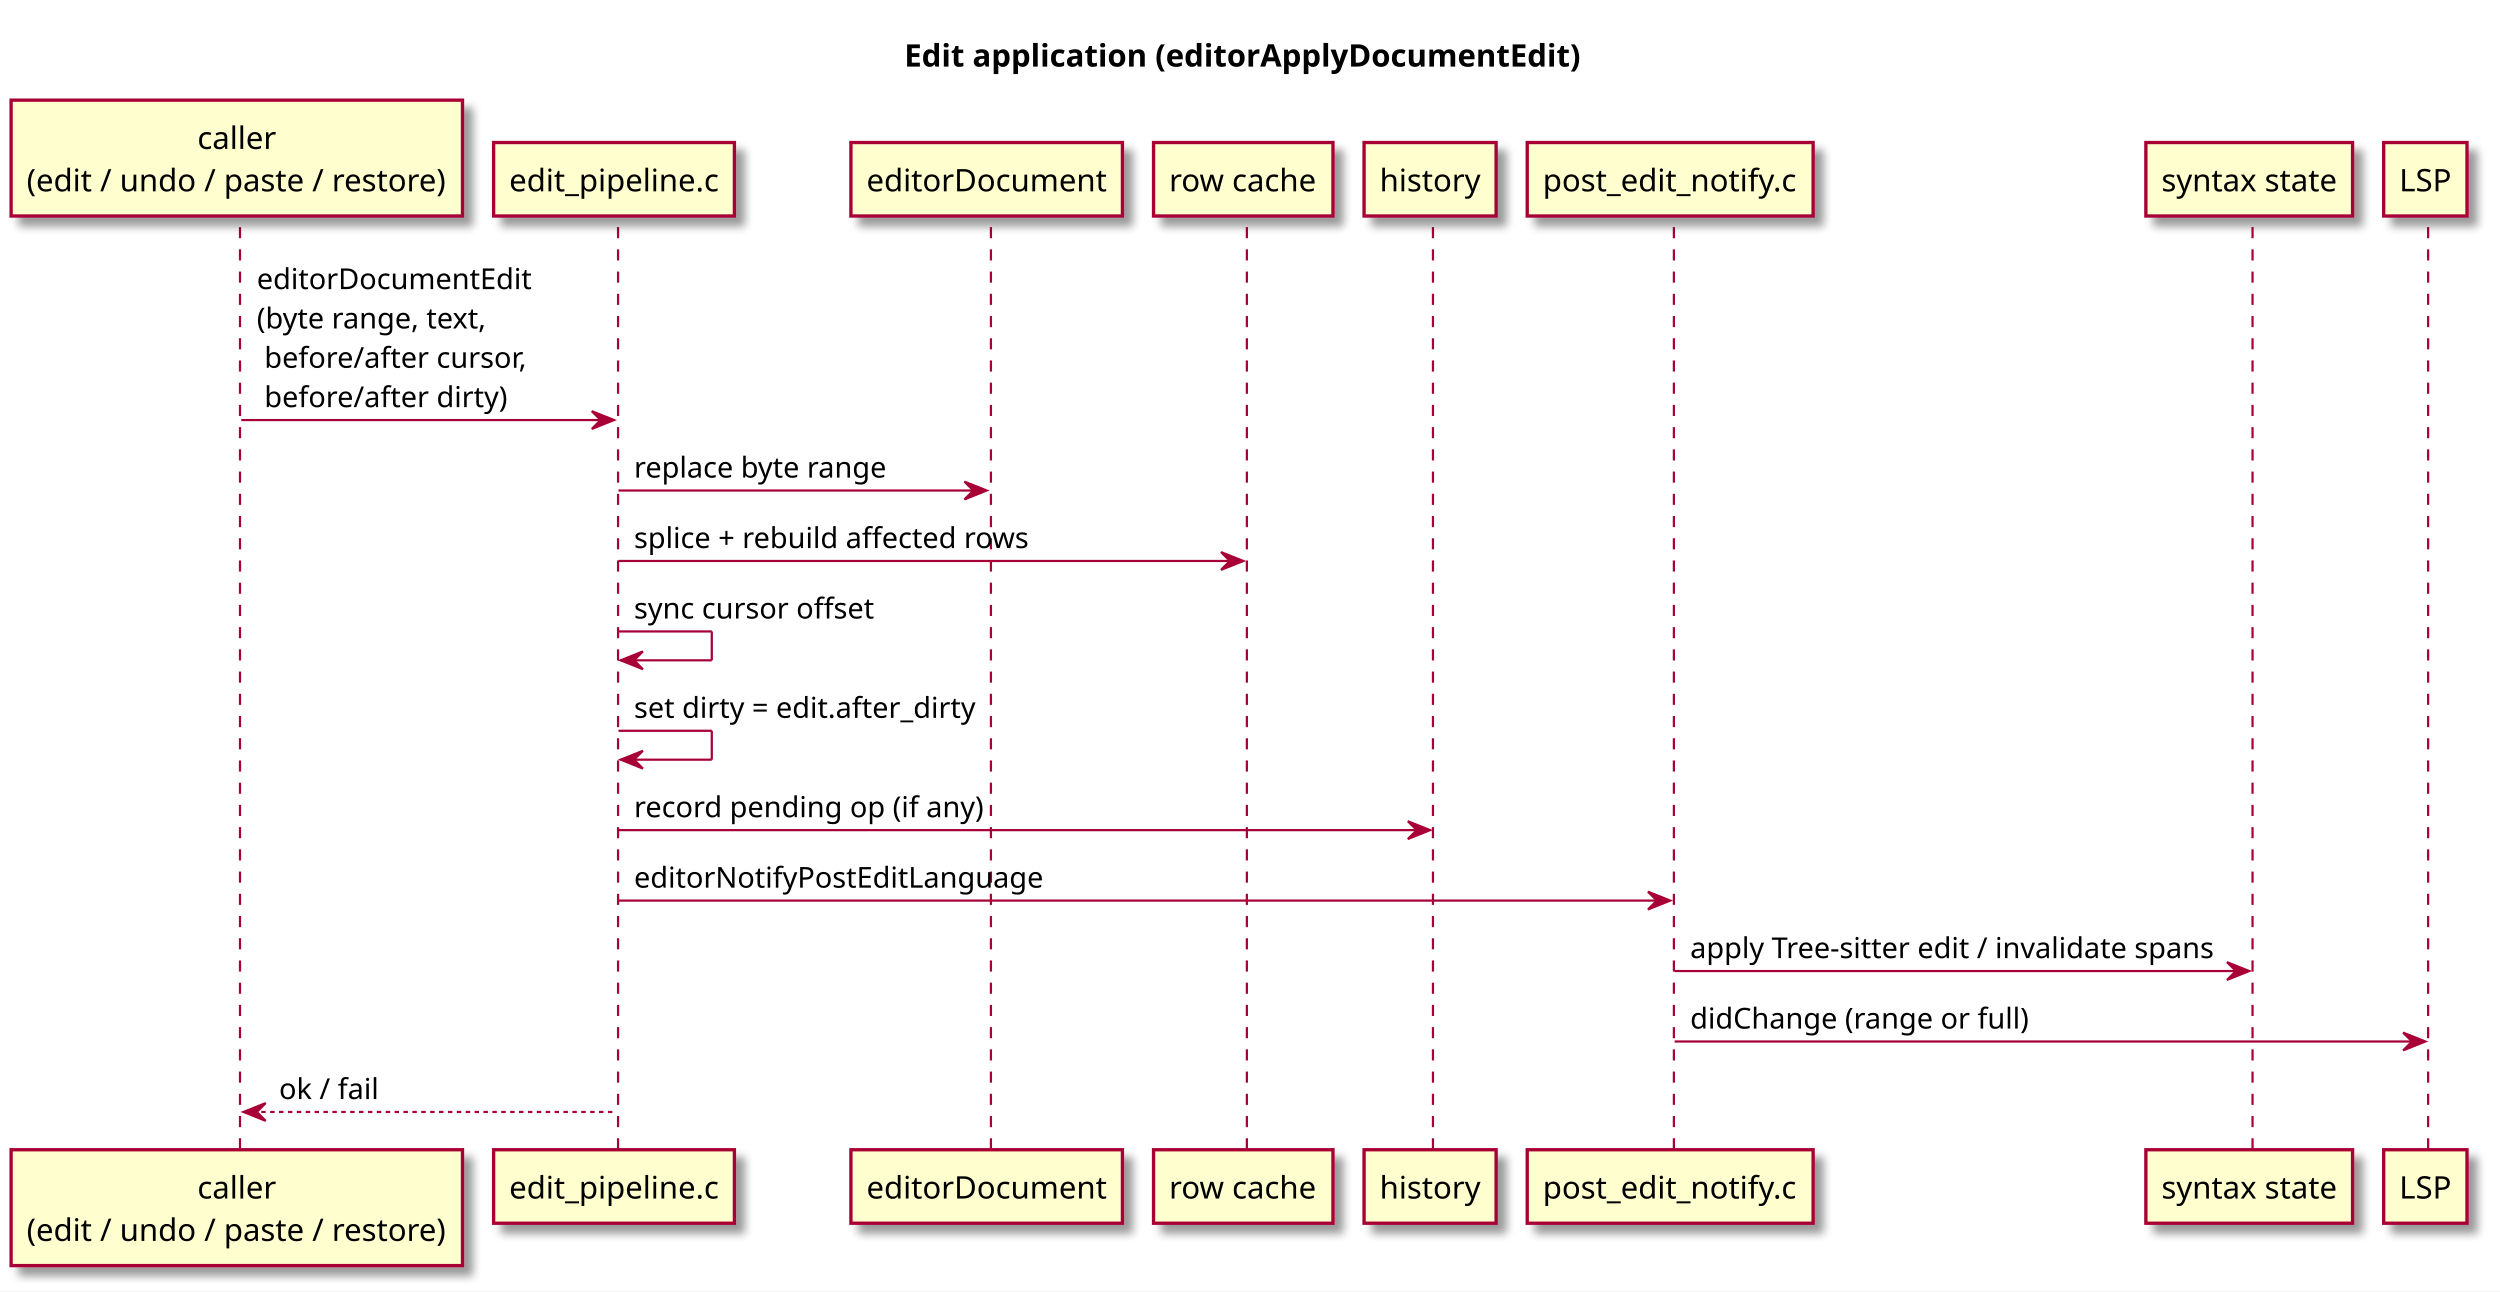
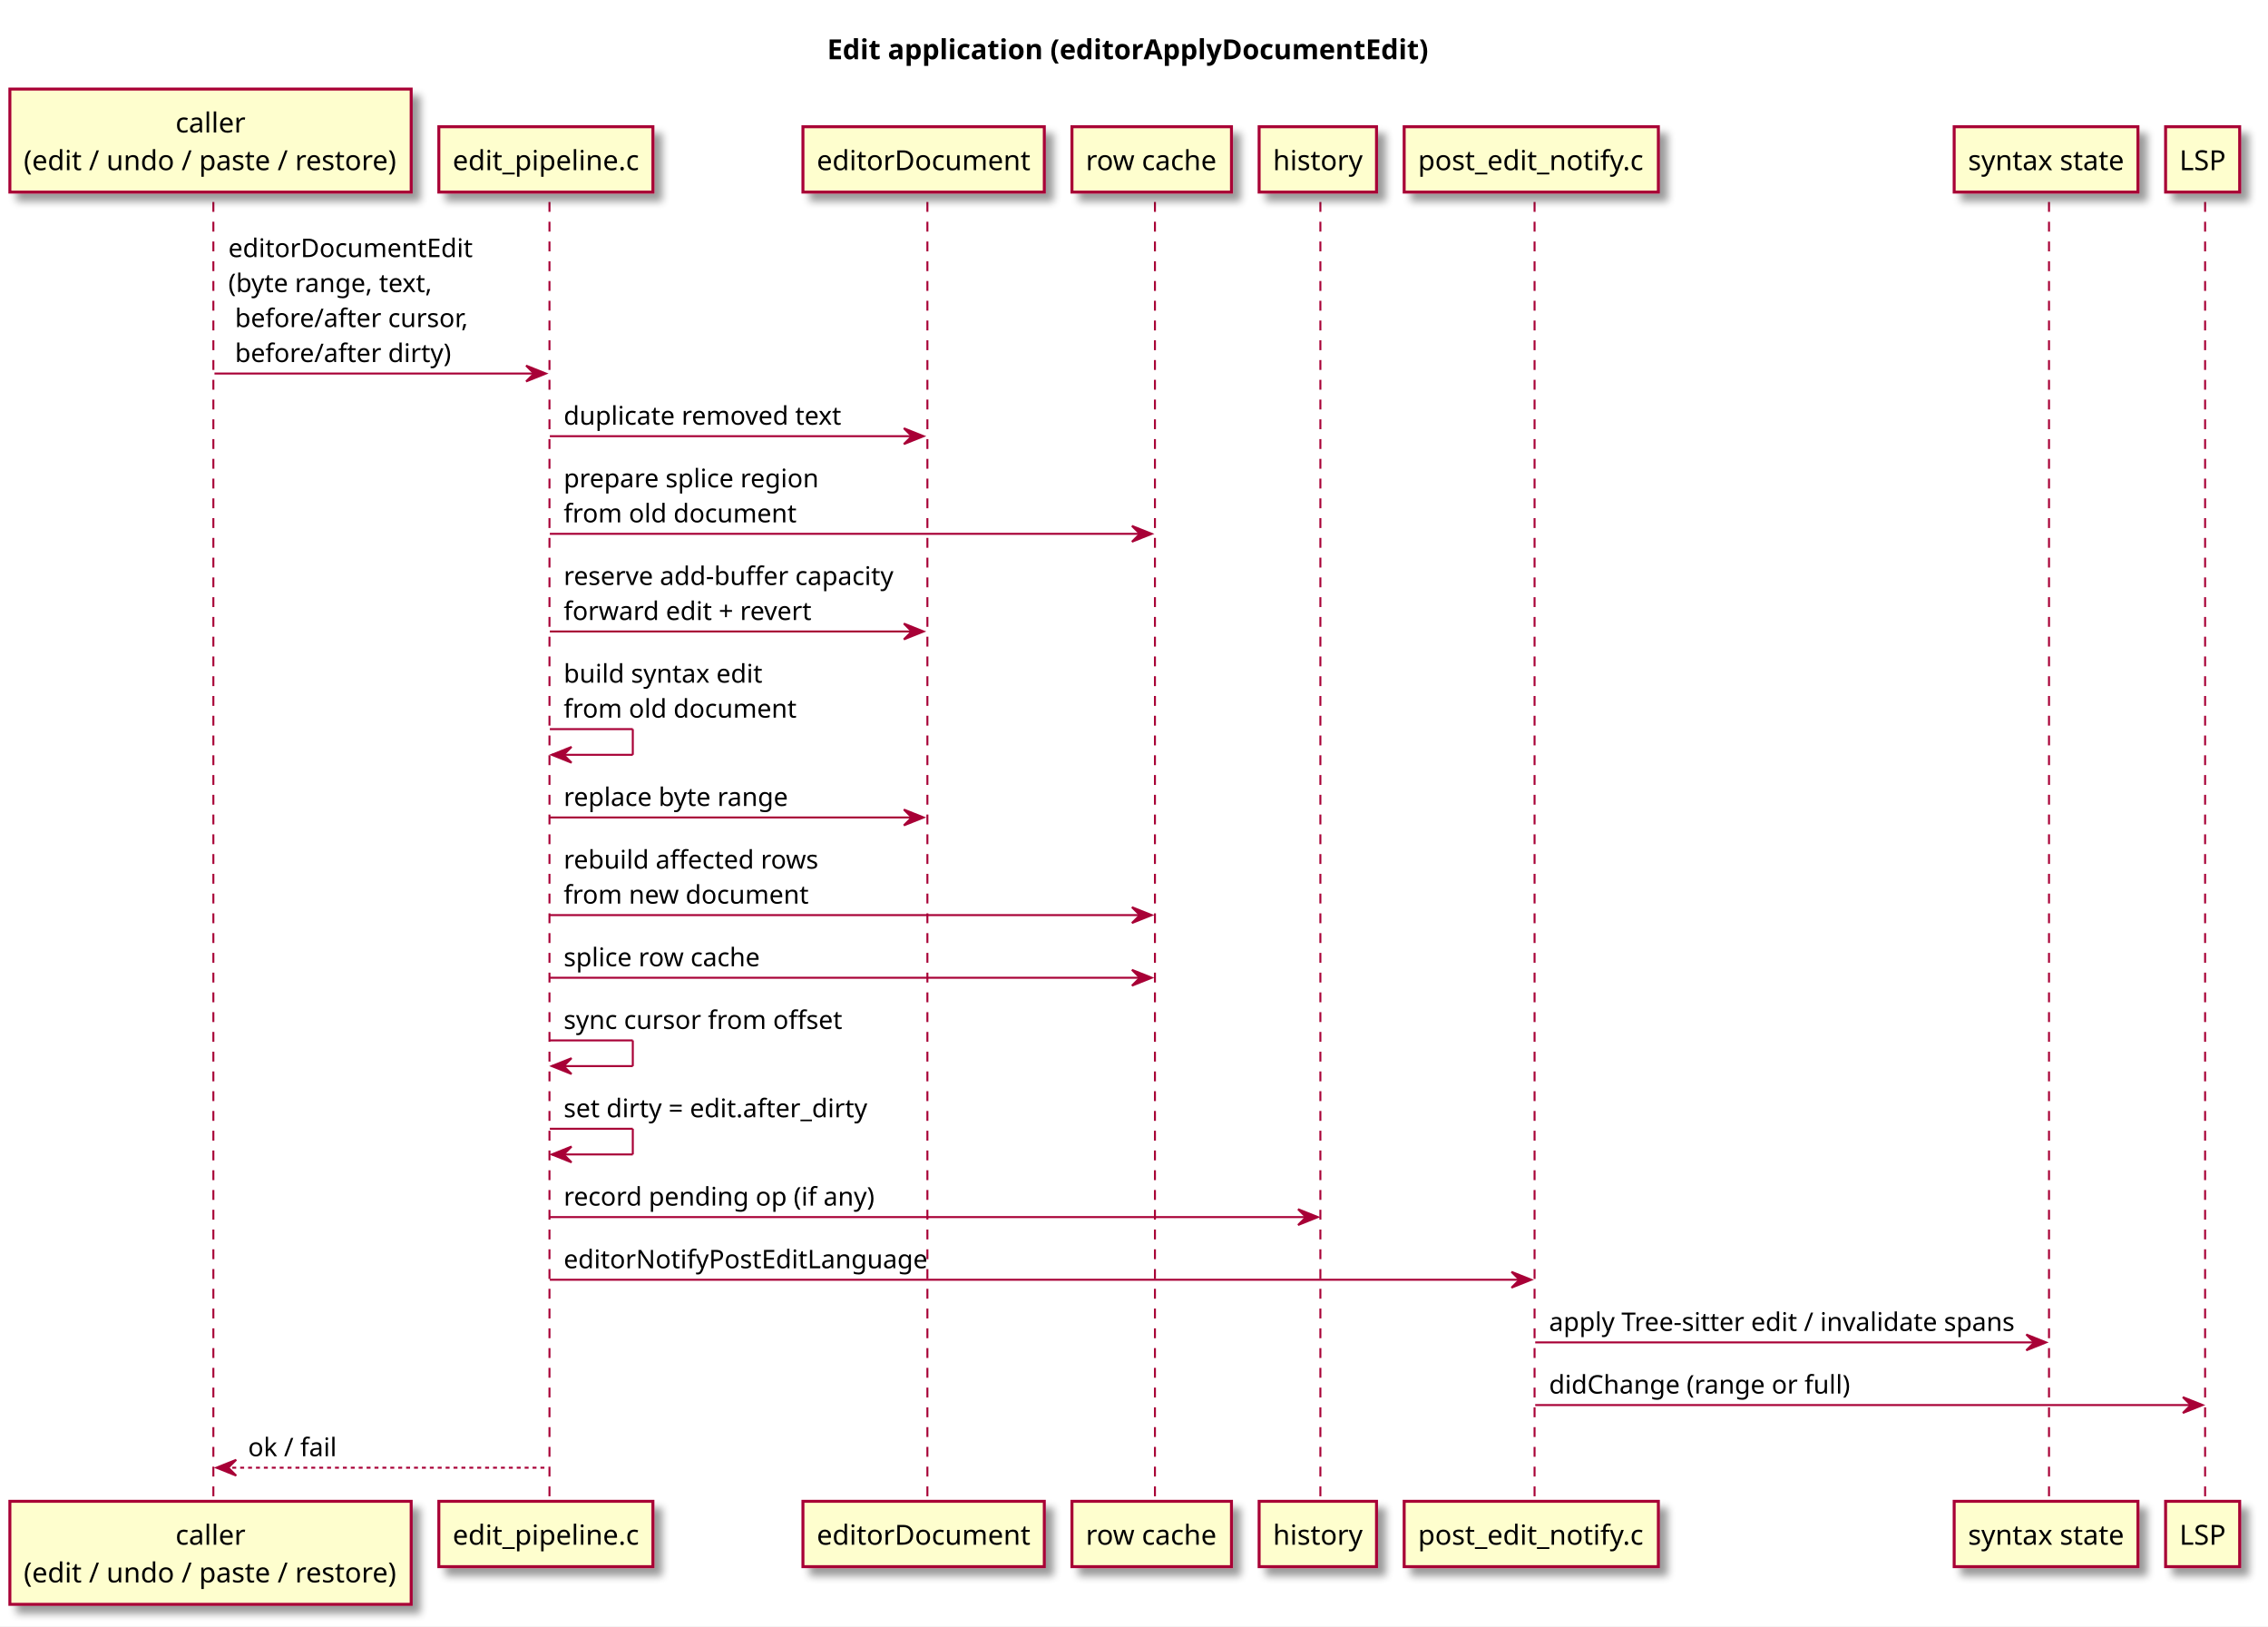
- <svg xmlns="http://www.w3.org/2000/svg" contentStyleType="text/css" data-diagram-type="SEQUENCE" height="581px" preserveAspectRatio="none" style="width:1125px;height:581px;background:#FFFFFF;" version="1.1" viewBox="0 0 1125 581" width="1125px" zoomAndPan="magnify">
+ <svg xmlns="http://www.w3.org/2000/svg" contentStyleType="text/css" data-diagram-type="SEQUENCE" height="823px" preserveAspectRatio="none" style="width:1148px;height:823px;background:#FFFFFF;" version="1.1" viewBox="0 0 1148 823" width="1148px" zoomAndPan="magnify">
  <defs>
-     <filter height="300%" id="fcmbl09dhvk6a" width="300%" x="-1" y="-1">
+     <filter height="300%" id="fy9e0w2pfzt6l" width="300%" x="-1" y="-1">
      <feGaussianBlur result="blurOut" stdDeviation="2" />
      <feColorMatrix in="blurOut" result="blurOut2" type="matrix" values="0 0 0 0 0 0 0 0 0 0 0 0 0 0 0 0 0 0 .4 0" />
      <feOffset dx="4" dy="4" in="blurOut2" result="blurOut3" />
      <feBlend in="SourceGraphic" in2="blurOut3" mode="normal" />
    </filter>
  </defs>
  <rect width="100%" height="100%" fill="#FFFFFF" />
  <g>
    <g class="title" data-source-line="3">
-       <text fill="#000000" font-family="sans-serif" font-size="14" font-weight="700" lengthAdjust="spacing" textLength="304.289" x="406.931" y="29.966">Edit application (editorApplyDocumentEdit)</text>
+       <text fill="#000000" font-family="sans-serif" font-size="14" font-weight="700" lengthAdjust="spacing" textLength="304.289" x="418.684" y="29.966">Edit application (editorApplyDocumentEdit)</text>
    </g>
    <g class="participant-lifeline" data-entity-uid="part1" data-qualified-name="input" data-source-line="5" id="part1-lifeline">
      <g>
-         <rect fill="#000000" fill-opacity="0" height="416.178" width="8" x="104.563" y="102.204" />
-         <line style="stroke:#A80036;stroke-width:1;stroke-dasharray:5,5;" x1="108" x2="108" y1="102.204" y2="518.382" />
+         <rect fill="#000000" fill-opacity="0" height="658.532" width="8" x="104.563" y="102.204" />
+         <line style="stroke:#A80036;stroke-width:1;stroke-dasharray:5,5;" x1="108" x2="108" y1="102.204" y2="760.736" />
      </g>
    </g>
    <g class="participant-lifeline" data-entity-uid="part2" data-qualified-name="pipe" data-source-line="6" id="part2-lifeline">
      <g>
-         <rect fill="#000000" fill-opacity="0" height="416.178" width="8" x="274.305" y="102.204" />
-         <line style="stroke:#A80036;stroke-width:1;stroke-dasharray:5,5;" x1="278.125" x2="278.125" y1="102.204" y2="518.382" />
+         <rect fill="#000000" fill-opacity="0" height="658.532" width="8" x="274.305" y="102.204" />
+         <line style="stroke:#A80036;stroke-width:1;stroke-dasharray:5,5;" x1="278.125" x2="278.125" y1="102.204" y2="760.736" />
      </g>
    </g>
    <g class="participant-lifeline" data-entity-uid="part3" data-qualified-name="doc" data-source-line="7" id="part3-lifeline">
      <g>
-         <rect fill="#000000" fill-opacity="0" height="416.178" width="8" x="442.004" y="102.204" />
-         <line style="stroke:#A80036;stroke-width:1;stroke-dasharray:5,5;" x1="445.915" x2="445.915" y1="102.204" y2="518.382" />
+         <rect fill="#000000" fill-opacity="0" height="658.532" width="8" x="465.511" y="102.204" />
+         <line style="stroke:#A80036;stroke-width:1;stroke-dasharray:5,5;" x1="469.422" x2="469.422" y1="102.204" y2="760.736" />
      </g>
    </g>
    <g class="participant-lifeline" data-entity-uid="part4" data-qualified-name="rows" data-source-line="8" id="part4-lifeline">
      <g>
-         <rect fill="#000000" fill-opacity="0" height="416.178" width="8" x="557.462" y="102.204" />
-         <line style="stroke:#A80036;stroke-width:1;stroke-dasharray:5,5;" x1="561.093" x2="561.093" y1="102.204" y2="518.382" />
+         <rect fill="#000000" fill-opacity="0" height="658.532" width="8" x="580.969" y="102.204" />
+         <line style="stroke:#A80036;stroke-width:1;stroke-dasharray:5,5;" x1="584.6" x2="584.6" y1="102.204" y2="760.736" />
      </g>
    </g>
    <g class="participant-lifeline" data-entity-uid="part5" data-qualified-name="history" data-source-line="9" id="part5-lifeline">
      <g>
-         <rect fill="#000000" fill-opacity="0" height="416.178" width="8" x="641.539" y="102.204" />
-         <line style="stroke:#A80036;stroke-width:1;stroke-dasharray:5,5;" x1="644.831" x2="644.831" y1="102.204" y2="518.382" />
+         <rect fill="#000000" fill-opacity="0" height="658.532" width="8" x="665.046" y="102.204" />
+         <line style="stroke:#A80036;stroke-width:1;stroke-dasharray:5,5;" x1="668.338" x2="668.338" y1="102.204" y2="760.736" />
      </g>
    </g>
    <g class="participant-lifeline" data-entity-uid="part6" data-qualified-name="notify" data-source-line="10" id="part6-lifeline">
      <g>
-         <rect fill="#000000" fill-opacity="0" height="416.178" width="8" x="749.576" y="102.204" />
-         <line style="stroke:#A80036;stroke-width:1;stroke-dasharray:5,5;" x1="753.247" x2="753.247" y1="102.204" y2="518.382" />
+         <rect fill="#000000" fill-opacity="0" height="658.532" width="8" x="773.083" y="102.204" />
+         <line style="stroke:#A80036;stroke-width:1;stroke-dasharray:5,5;" x1="776.754" x2="776.754" y1="102.204" y2="760.736" />
      </g>
    </g>
    <g class="participant-lifeline" data-entity-uid="part7" data-qualified-name="syntax" data-source-line="11" id="part7-lifeline">
      <g>
-         <rect fill="#000000" fill-opacity="0" height="416.178" width="8" x="1010.151" y="102.204" />
-         <line style="stroke:#A80036;stroke-width:1;stroke-dasharray:5,5;" x1="1013.643" x2="1013.643" y1="102.204" y2="518.382" />
+         <rect fill="#000000" fill-opacity="0" height="658.532" width="8" x="1033.658" y="102.204" />
+         <line style="stroke:#A80036;stroke-width:1;stroke-dasharray:5,5;" x1="1037.15" x2="1037.15" y1="102.204" y2="760.736" />
      </g>
    </g>
    <g class="participant-lifeline" data-entity-uid="part8" data-qualified-name="lsp" data-source-line="12" id="part8-lifeline">
      <g>
-         <rect fill="#000000" fill-opacity="0" height="416.178" width="8" x="1089.404" y="102.204" />
-         <line style="stroke:#A80036;stroke-width:1;stroke-dasharray:5,5;" x1="1092.658" x2="1092.658" y1="102.204" y2="518.382" />
+         <rect fill="#000000" fill-opacity="0" height="658.532" width="8" x="1112.911" y="102.204" />
+         <line style="stroke:#A80036;stroke-width:1;stroke-dasharray:5,5;" x1="1116.165" x2="1116.165" y1="102.204" y2="760.736" />
      </g>
    </g>
    <g class="participant participant-head" data-entity-uid="part1" data-qualified-name="input" data-source-line="5" id="part1-head">
-       <rect fill="#FEFECE" filter="url(#fcmbl09dhvk6a)" height="52.136" style="stroke:#A80036;stroke-width:1.5;" width="203.125" x="5" y="45.068" />
+       <rect fill="#FEFECE" filter="url(#fy9e0w2pfzt6l)" height="52.136" style="stroke:#A80036;stroke-width:1.5;" width="203.125" x="5" y="45.068" />
      <text fill="#000000" font-family="sans-serif" font-size="14" lengthAdjust="spacing" textLength="35.476" x="88.825" y="67.034">caller</text>
      <text fill="#000000" font-family="sans-serif" font-size="14" lengthAdjust="spacing" textLength="189.125" x="12" y="86.102">(edit / undo / paste / restore)</text>
    </g>
    <g class="participant participant-tail" data-entity-uid="part1" data-qualified-name="input" data-source-line="5" id="part1-tail">
-       <rect fill="#FEFECE" filter="url(#fcmbl09dhvk6a)" height="52.136" style="stroke:#A80036;stroke-width:1.5;" width="203.125" x="5" y="517.382" />
-       <text fill="#000000" font-family="sans-serif" font-size="14" lengthAdjust="spacing" textLength="35.476" x="88.825" y="539.348">caller</text>
-       <text fill="#000000" font-family="sans-serif" font-size="14" lengthAdjust="spacing" textLength="189.125" x="12" y="558.416">(edit / undo / paste / restore)</text>
+       <rect fill="#FEFECE" filter="url(#fy9e0w2pfzt6l)" height="52.136" style="stroke:#A80036;stroke-width:1.5;" width="203.125" x="5" y="759.736" />
+       <text fill="#000000" font-family="sans-serif" font-size="14" lengthAdjust="spacing" textLength="35.476" x="88.825" y="781.702">caller</text>
+       <text fill="#000000" font-family="sans-serif" font-size="14" lengthAdjust="spacing" textLength="189.125" x="12" y="800.77">(edit / undo / paste / restore)</text>
    </g>
    <g class="participant participant-head" data-entity-uid="part2" data-qualified-name="pipe" data-source-line="6" id="part2-head">
-       <rect fill="#FEFECE" filter="url(#fcmbl09dhvk6a)" height="33.068" style="stroke:#A80036;stroke-width:1.5;" width="108.36" x="222.125" y="64.136" />
+       <rect fill="#FEFECE" filter="url(#fy9e0w2pfzt6l)" height="33.068" style="stroke:#A80036;stroke-width:1.5;" width="108.36" x="222.125" y="64.136" />
      <text fill="#000000" font-family="sans-serif" font-size="14" lengthAdjust="spacing" textLength="94.36" x="229.125" y="86.102">edit_pipeline.c</text>
    </g>
    <g class="participant participant-tail" data-entity-uid="part2" data-qualified-name="pipe" data-source-line="6" id="part2-tail">
-       <rect fill="#FEFECE" filter="url(#fcmbl09dhvk6a)" height="33.068" style="stroke:#A80036;stroke-width:1.5;" width="108.36" x="222.125" y="517.382" />
-       <text fill="#000000" font-family="sans-serif" font-size="14" lengthAdjust="spacing" textLength="94.36" x="229.125" y="539.348">edit_pipeline.c</text>
+       <rect fill="#FEFECE" filter="url(#fy9e0w2pfzt6l)" height="33.068" style="stroke:#A80036;stroke-width:1.5;" width="108.36" x="222.125" y="759.736" />
+       <text fill="#000000" font-family="sans-serif" font-size="14" lengthAdjust="spacing" textLength="94.36" x="229.125" y="781.702">edit_pipeline.c</text>
    </g>
    <g class="participant participant-head" data-entity-uid="part3" data-qualified-name="doc" data-source-line="7" id="part3-head">
-       <rect fill="#FEFECE" filter="url(#fcmbl09dhvk6a)" height="33.068" style="stroke:#A80036;stroke-width:1.5;" width="122.178" x="382.915" y="64.136" />
-       <text fill="#000000" font-family="sans-serif" font-size="14" lengthAdjust="spacing" textLength="108.178" x="389.915" y="86.102">editorDocument</text>
+       <rect fill="#FEFECE" filter="url(#fy9e0w2pfzt6l)" height="33.068" style="stroke:#A80036;stroke-width:1.5;" width="122.178" x="406.422" y="64.136" />
+       <text fill="#000000" font-family="sans-serif" font-size="14" lengthAdjust="spacing" textLength="108.178" x="413.422" y="86.102">editorDocument</text>
    </g>
    <g class="participant participant-tail" data-entity-uid="part3" data-qualified-name="doc" data-source-line="7" id="part3-tail">
-       <rect fill="#FEFECE" filter="url(#fcmbl09dhvk6a)" height="33.068" style="stroke:#A80036;stroke-width:1.5;" width="122.178" x="382.915" y="517.382" />
-       <text fill="#000000" font-family="sans-serif" font-size="14" lengthAdjust="spacing" textLength="108.178" x="389.915" y="539.348">editorDocument</text>
+       <rect fill="#FEFECE" filter="url(#fy9e0w2pfzt6l)" height="33.068" style="stroke:#A80036;stroke-width:1.5;" width="122.178" x="406.422" y="759.736" />
+       <text fill="#000000" font-family="sans-serif" font-size="14" lengthAdjust="spacing" textLength="108.178" x="413.422" y="781.702">editorDocument</text>
    </g>
    <g class="participant participant-head" data-entity-uid="part4" data-qualified-name="rows" data-source-line="8" id="part4-head">
-       <rect fill="#FEFECE" filter="url(#fcmbl09dhvk6a)" height="33.068" style="stroke:#A80036;stroke-width:1.5;" width="80.738" x="519.093" y="64.136" />
-       <text fill="#000000" font-family="sans-serif" font-size="14" lengthAdjust="spacing" textLength="66.738" x="526.093" y="86.102">row cache</text>
+       <rect fill="#FEFECE" filter="url(#fy9e0w2pfzt6l)" height="33.068" style="stroke:#A80036;stroke-width:1.5;" width="80.738" x="542.6" y="64.136" />
+       <text fill="#000000" font-family="sans-serif" font-size="14" lengthAdjust="spacing" textLength="66.738" x="549.6" y="86.102">row cache</text>
    </g>
    <g class="participant participant-tail" data-entity-uid="part4" data-qualified-name="rows" data-source-line="8" id="part4-tail">
-       <rect fill="#FEFECE" filter="url(#fcmbl09dhvk6a)" height="33.068" style="stroke:#A80036;stroke-width:1.5;" width="80.738" x="519.093" y="517.382" />
-       <text fill="#000000" font-family="sans-serif" font-size="14" lengthAdjust="spacing" textLength="66.738" x="526.093" y="539.348">row cache</text>
+       <rect fill="#FEFECE" filter="url(#fy9e0w2pfzt6l)" height="33.068" style="stroke:#A80036;stroke-width:1.5;" width="80.738" x="542.6" y="759.736" />
+       <text fill="#000000" font-family="sans-serif" font-size="14" lengthAdjust="spacing" textLength="66.738" x="549.6" y="781.702">row cache</text>
    </g>
    <g class="participant participant-head" data-entity-uid="part5" data-qualified-name="history" data-source-line="9" id="part5-head">
-       <rect fill="#FEFECE" filter="url(#fcmbl09dhvk6a)" height="33.068" style="stroke:#A80036;stroke-width:1.5;" width="59.416" x="613.831" y="64.136" />
-       <text fill="#000000" font-family="sans-serif" font-size="14" lengthAdjust="spacing" textLength="45.416" x="620.831" y="86.102">history</text>
+       <rect fill="#FEFECE" filter="url(#fy9e0w2pfzt6l)" height="33.068" style="stroke:#A80036;stroke-width:1.5;" width="59.416" x="637.338" y="64.136" />
+       <text fill="#000000" font-family="sans-serif" font-size="14" lengthAdjust="spacing" textLength="45.416" x="644.338" y="86.102">history</text>
    </g>
    <g class="participant participant-tail" data-entity-uid="part5" data-qualified-name="history" data-source-line="9" id="part5-tail">
-       <rect fill="#FEFECE" filter="url(#fcmbl09dhvk6a)" height="33.068" style="stroke:#A80036;stroke-width:1.5;" width="59.416" x="613.831" y="517.382" />
-       <text fill="#000000" font-family="sans-serif" font-size="14" lengthAdjust="spacing" textLength="45.416" x="620.831" y="539.348">history</text>
+       <rect fill="#FEFECE" filter="url(#fy9e0w2pfzt6l)" height="33.068" style="stroke:#A80036;stroke-width:1.5;" width="59.416" x="637.338" y="759.736" />
+       <text fill="#000000" font-family="sans-serif" font-size="14" lengthAdjust="spacing" textLength="45.416" x="644.338" y="781.702">history</text>
    </g>
    <g class="participant participant-head" data-entity-uid="part6" data-qualified-name="notify" data-source-line="10" id="part6-head">
-       <rect fill="#FEFECE" filter="url(#fcmbl09dhvk6a)" height="33.068" style="stroke:#A80036;stroke-width:1.5;" width="128.66" x="687.247" y="64.136" />
-       <text fill="#000000" font-family="sans-serif" font-size="14" lengthAdjust="spacing" textLength="114.66" x="694.247" y="86.102">post_edit_notify.c</text>
+       <rect fill="#FEFECE" filter="url(#fy9e0w2pfzt6l)" height="33.068" style="stroke:#A80036;stroke-width:1.5;" width="128.66" x="710.754" y="64.136" />
+       <text fill="#000000" font-family="sans-serif" font-size="14" lengthAdjust="spacing" textLength="114.66" x="717.754" y="86.102">post_edit_notify.c</text>
    </g>
    <g class="participant participant-tail" data-entity-uid="part6" data-qualified-name="notify" data-source-line="10" id="part6-tail">
-       <rect fill="#FEFECE" filter="url(#fcmbl09dhvk6a)" height="33.068" style="stroke:#A80036;stroke-width:1.5;" width="128.66" x="687.247" y="517.382" />
-       <text fill="#000000" font-family="sans-serif" font-size="14" lengthAdjust="spacing" textLength="114.66" x="694.247" y="539.348">post_edit_notify.c</text>
+       <rect fill="#FEFECE" filter="url(#fy9e0w2pfzt6l)" height="33.068" style="stroke:#A80036;stroke-width:1.5;" width="128.66" x="710.754" y="759.736" />
+       <text fill="#000000" font-family="sans-serif" font-size="14" lengthAdjust="spacing" textLength="114.66" x="717.754" y="781.702">post_edit_notify.c</text>
    </g>
    <g class="participant participant-head" data-entity-uid="part7" data-qualified-name="syntax" data-source-line="11" id="part7-head">
-       <rect fill="#FEFECE" filter="url(#fcmbl09dhvk6a)" height="33.068" style="stroke:#A80036;stroke-width:1.5;" width="93.016" x="965.643" y="64.136" />
-       <text fill="#000000" font-family="sans-serif" font-size="14" lengthAdjust="spacing" textLength="79.016" x="972.643" y="86.102">syntax state</text>
+       <rect fill="#FEFECE" filter="url(#fy9e0w2pfzt6l)" height="33.068" style="stroke:#A80036;stroke-width:1.5;" width="93.016" x="989.15" y="64.136" />
+       <text fill="#000000" font-family="sans-serif" font-size="14" lengthAdjust="spacing" textLength="79.016" x="996.15" y="86.102">syntax state</text>
    </g>
    <g class="participant participant-tail" data-entity-uid="part7" data-qualified-name="syntax" data-source-line="11" id="part7-tail">
-       <rect fill="#FEFECE" filter="url(#fcmbl09dhvk6a)" height="33.068" style="stroke:#A80036;stroke-width:1.5;" width="93.016" x="965.643" y="517.382" />
-       <text fill="#000000" font-family="sans-serif" font-size="14" lengthAdjust="spacing" textLength="79.016" x="972.643" y="539.348">syntax state</text>
+       <rect fill="#FEFECE" filter="url(#fy9e0w2pfzt6l)" height="33.068" style="stroke:#A80036;stroke-width:1.5;" width="93.016" x="989.15" y="759.736" />
+       <text fill="#000000" font-family="sans-serif" font-size="14" lengthAdjust="spacing" textLength="79.016" x="996.15" y="781.702">syntax state</text>
    </g>
    <g class="participant participant-head" data-entity-uid="part8" data-qualified-name="lsp" data-source-line="12" id="part8-head">
-       <rect fill="#FEFECE" filter="url(#fcmbl09dhvk6a)" height="33.068" style="stroke:#A80036;stroke-width:1.5;" width="37.492" x="1072.658" y="64.136" />
-       <text fill="#000000" font-family="sans-serif" font-size="14" lengthAdjust="spacing" textLength="23.492" x="1079.658" y="86.102">LSP</text>
+       <rect fill="#FEFECE" filter="url(#fy9e0w2pfzt6l)" height="33.068" style="stroke:#A80036;stroke-width:1.5;" width="37.492" x="1096.165" y="64.136" />
+       <text fill="#000000" font-family="sans-serif" font-size="14" lengthAdjust="spacing" textLength="23.492" x="1103.165" y="86.102">LSP</text>
    </g>
    <g class="participant participant-tail" data-entity-uid="part8" data-qualified-name="lsp" data-source-line="12" id="part8-tail">
-       <rect fill="#FEFECE" filter="url(#fcmbl09dhvk6a)" height="33.068" style="stroke:#A80036;stroke-width:1.5;" width="37.492" x="1072.658" y="517.382" />
-       <text fill="#000000" font-family="sans-serif" font-size="14" lengthAdjust="spacing" textLength="23.492" x="1079.658" y="539.348">LSP</text>
+       <rect fill="#FEFECE" filter="url(#fy9e0w2pfzt6l)" height="33.068" style="stroke:#A80036;stroke-width:1.5;" width="37.492" x="1096.165" y="759.736" />
+       <text fill="#000000" font-family="sans-serif" font-size="14" lengthAdjust="spacing" textLength="23.492" x="1103.165" y="781.702">LSP</text>
    </g>
    <g class="message" data-entity-1="part1" data-entity-2="part2" data-source-line="14" id="msg1">
      <polygon fill="#A80036" points="266.305,185.028,276.305,189.028,266.305,193.028,270.305,189.028" style="stroke:#A80036;stroke-width:1;" />
      <line style="stroke:#A80036;stroke-width:1;" x1="108.563" x2="272.305" y1="189.028" y2="189.028" />
      <text fill="#000000" font-family="sans-serif" font-size="13" lengthAdjust="spacing" textLength="123.721" x="115.563" y="130.101">editorDocumentEdit</text>
      <text fill="#000000" font-family="sans-serif" font-size="13" lengthAdjust="spacing" textLength="103.896" x="115.563" y="147.807">(byte range, text,</text>
      <text fill="#000000" font-family="sans-serif" font-size="13" lengthAdjust="spacing" textLength="120.328" x="118.943" y="165.513">before/after cursor,</text>
      <text fill="#000000" font-family="sans-serif" font-size="13" lengthAdjust="spacing" textLength="109.681" x="118.943" y="183.219">before/after dirty)</text>
    </g>
    <g class="message" data-entity-1="part2" data-entity-2="part3" data-source-line="15" id="msg2">
-       <polygon fill="#A80036" points="434.004,216.734,444.004,220.734,434.004,224.734,438.004,220.734" style="stroke:#A80036;stroke-width:1;" />
-       <line style="stroke:#A80036;stroke-width:1;" x1="278.305" x2="440.004" y1="220.734" y2="220.734" />
-       <text fill="#000000" font-family="sans-serif" font-size="13" lengthAdjust="spacing" textLength="114.348" x="285.305" y="214.925">replace byte range</text>
+       <polygon fill="#A80036" points="457.511,216.734,467.511,220.734,457.511,224.734,461.511,220.734" style="stroke:#A80036;stroke-width:1;" />
+       <line style="stroke:#A80036;stroke-width:1;" x1="278.305" x2="463.511" y1="220.734" y2="220.734" />
+       <text fill="#000000" font-family="sans-serif" font-size="13" lengthAdjust="spacing" textLength="141.297" x="285.305" y="214.925">duplicate removed text</text>
    </g>
    <g class="message" data-entity-1="part2" data-entity-2="part4" data-source-line="16" id="msg3">
-       <polygon fill="#A80036" points="549.462,248.44,559.462,252.44,549.462,256.44,553.462,252.44" style="stroke:#A80036;stroke-width:1;" />
-       <line style="stroke:#A80036;stroke-width:1;" x1="278.305" x2="555.462" y1="252.44" y2="252.44" />
-       <text fill="#000000" font-family="sans-serif" font-size="13" lengthAdjust="spacing" textLength="178.399" x="285.305" y="246.631">splice + rebuild affected rows</text>
-     </g>
-     <g class="message" data-entity-1="part2" data-entity-2="part2" data-source-line="17" id="msg4">
-       <line style="stroke:#A80036;stroke-width:1;" x1="278.305" x2="320.305" y1="284.146" y2="284.146" />
-       <line style="stroke:#A80036;stroke-width:1;" x1="320.305" x2="320.305" y1="284.146" y2="297.146" />
-       <line style="stroke:#A80036;stroke-width:1;" x1="279.305" x2="320.305" y1="297.146" y2="297.146" />
-       <polygon fill="#A80036" points="289.305,293.146,279.305,297.146,289.305,301.146,285.305,297.146" style="stroke:#A80036;stroke-width:1;" />
-       <text fill="#000000" font-family="sans-serif" font-size="13" lengthAdjust="spacing" textLength="108.056" x="285.305" y="278.337">sync cursor offset</text>
+       <polygon fill="#A80036" points="572.969,266.146,582.969,270.146,572.969,274.146,576.969,270.146" style="stroke:#A80036;stroke-width:1;" />
+       <line style="stroke:#A80036;stroke-width:1;" x1="278.305" x2="578.969" y1="270.146" y2="270.146" />
+       <text fill="#000000" font-family="sans-serif" font-size="13" lengthAdjust="spacing" textLength="129.896" x="285.305" y="246.631">prepare splice region</text>
+       <text fill="#000000" font-family="sans-serif" font-size="13" lengthAdjust="spacing" textLength="118.183" x="285.305" y="264.337">from old document</text>
+     </g>
+     <g class="message" data-entity-1="part2" data-entity-2="part3" data-source-line="17" id="msg4">
+       <polygon fill="#A80036" points="457.511,315.558,467.511,319.558,457.511,323.558,461.511,319.558" style="stroke:#A80036;stroke-width:1;" />
+       <line style="stroke:#A80036;stroke-width:1;" x1="278.305" x2="463.511" y1="319.558" y2="319.558" />
+       <text fill="#000000" font-family="sans-serif" font-size="13" lengthAdjust="spacing" textLength="167.206" x="285.305" y="296.043">reserve add-buffer capacity</text>
+       <text fill="#000000" font-family="sans-serif" font-size="13" lengthAdjust="spacing" textLength="126.23" x="285.305" y="313.749">forward edit + revert</text>
    </g>
    <g class="message" data-entity-1="part2" data-entity-2="part2" data-source-line="18" id="msg5">
-       <line style="stroke:#A80036;stroke-width:1;" x1="278.305" x2="320.305" y1="328.852" y2="328.852" />
-       <line style="stroke:#A80036;stroke-width:1;" x1="320.305" x2="320.305" y1="328.852" y2="341.852" />
-       <line style="stroke:#A80036;stroke-width:1;" x1="279.305" x2="320.305" y1="341.852" y2="341.852" />
-       <polygon fill="#A80036" points="289.305,337.852,279.305,341.852,289.305,345.852,285.305,341.852" style="stroke:#A80036;stroke-width:1;" />
-       <text fill="#000000" font-family="sans-serif" font-size="13" lengthAdjust="spacing" textLength="153.699" x="285.305" y="323.043">set dirty = edit.after_dirty</text>
-     </g>
-     <g class="message" data-entity-1="part2" data-entity-2="part5" data-source-line="19" id="msg6">
-       <polygon fill="#A80036" points="633.539,369.558,643.539,373.558,633.539,377.558,637.539,373.558" style="stroke:#A80036;stroke-width:1;" />
-       <line style="stroke:#A80036;stroke-width:1;" x1="278.305" x2="639.539" y1="373.558" y2="373.558" />
-       <text fill="#000000" font-family="sans-serif" font-size="13" lengthAdjust="spacing" textLength="157.872" x="285.305" y="367.749">record pending op (if any)</text>
-     </g>
-     <g class="message" data-entity-1="part2" data-entity-2="part6" data-source-line="20" id="msg7">
-       <polygon fill="#A80036" points="741.576,401.264,751.576,405.264,741.576,409.264,745.576,405.264" style="stroke:#A80036;stroke-width:1;" />
-       <line style="stroke:#A80036;stroke-width:1;" x1="278.305" x2="747.576" y1="405.264" y2="405.264" />
-       <text fill="#000000" font-family="sans-serif" font-size="13" lengthAdjust="spacing" textLength="184.21" x="285.305" y="399.455">editorNotifyPostEditLanguage</text>
-     </g>
-     <g class="message" data-entity-1="part6" data-entity-2="part7" data-source-line="21" id="msg8">
-       <polygon fill="#A80036" points="1002.151,432.97,1012.151,436.97,1002.151,440.97,1006.151,436.97" style="stroke:#A80036;stroke-width:1;" />
-       <line style="stroke:#A80036;stroke-width:1;" x1="753.576" x2="1008.151" y1="436.97" y2="436.97" />
-       <text fill="#000000" font-family="sans-serif" font-size="13" lengthAdjust="spacing" textLength="236.574" x="760.576" y="431.161">apply Tree-sitter edit / invalidate spans</text>
-     </g>
-     <g class="message" data-entity-1="part6" data-entity-2="part8" data-source-line="22" id="msg9">
-       <polygon fill="#A80036" points="1081.404,464.676,1091.404,468.676,1081.404,472.676,1085.404,468.676" style="stroke:#A80036;stroke-width:1;" />
-       <line style="stroke:#A80036;stroke-width:1;" x1="753.576" x2="1087.404" y1="468.676" y2="468.676" />
-       <text fill="#000000" font-family="sans-serif" font-size="13" lengthAdjust="spacing" textLength="152.659" x="760.576" y="462.867">didChange (range or full)</text>
-     </g>
-     <g class="message" data-entity-1="part2" data-entity-2="part1" data-source-line="23" id="msg10">
-       <polygon fill="#A80036" points="119.563,496.382,109.563,500.382,119.563,504.382,115.563,500.382" style="stroke:#A80036;stroke-width:1;" />
-       <line style="stroke:#A80036;stroke-width:1;stroke-dasharray:2,2;" x1="113.563" x2="277.305" y1="500.382" y2="500.382" />
-       <text fill="#000000" font-family="sans-serif" font-size="13" lengthAdjust="spacing" textLength="44.876" x="125.563" y="494.573">ok / fail</text>
+       <line style="stroke:#A80036;stroke-width:1;" x1="278.305" x2="320.305" y1="368.97" y2="368.97" />
+       <line style="stroke:#A80036;stroke-width:1;" x1="320.305" x2="320.305" y1="368.97" y2="381.97" />
+       <line style="stroke:#A80036;stroke-width:1;" x1="279.305" x2="320.305" y1="381.97" y2="381.97" />
+       <polygon fill="#A80036" points="289.305,377.97,279.305,381.97,289.305,385.97,285.305,381.97" style="stroke:#A80036;stroke-width:1;" />
+       <text fill="#000000" font-family="sans-serif" font-size="13" lengthAdjust="spacing" textLength="100.62" x="285.305" y="345.455">build syntax edit</text>
+       <text fill="#000000" font-family="sans-serif" font-size="13" lengthAdjust="spacing" textLength="118.183" x="285.305" y="363.161">from old document</text>
+     </g>
+     <g class="message" data-entity-1="part2" data-entity-2="part3" data-source-line="19" id="msg6">
+       <polygon fill="#A80036" points="457.511,409.676,467.511,413.676,457.511,417.676,461.511,413.676" style="stroke:#A80036;stroke-width:1;" />
+       <line style="stroke:#A80036;stroke-width:1;" x1="278.305" x2="463.511" y1="413.676" y2="413.676" />
+       <text fill="#000000" font-family="sans-serif" font-size="13" lengthAdjust="spacing" textLength="114.348" x="285.305" y="407.867">replace byte range</text>
+     </g>
+     <g class="message" data-entity-1="part2" data-entity-2="part4" data-source-line="20" id="msg7">
+       <polygon fill="#A80036" points="572.969,459.088,582.969,463.088,572.969,467.088,576.969,463.088" style="stroke:#A80036;stroke-width:1;" />
+       <line style="stroke:#A80036;stroke-width:1;" x1="278.305" x2="578.969" y1="463.088" y2="463.088" />
+       <text fill="#000000" font-family="sans-serif" font-size="13" lengthAdjust="spacing" textLength="129.701" x="285.305" y="439.573">rebuild affected rows</text>
+       <text fill="#000000" font-family="sans-serif" font-size="13" lengthAdjust="spacing" textLength="124.553" x="285.305" y="457.279">from new document</text>
+     </g>
+     <g class="message" data-entity-1="part2" data-entity-2="part4" data-source-line="21" id="msg8">
+       <polygon fill="#A80036" points="572.969,490.794,582.969,494.794,572.969,498.794,576.969,494.794" style="stroke:#A80036;stroke-width:1;" />
+       <line style="stroke:#A80036;stroke-width:1;" x1="278.305" x2="578.969" y1="494.794" y2="494.794" />
+       <text fill="#000000" font-family="sans-serif" font-size="13" lengthAdjust="spacing" textLength="99.853" x="285.305" y="488.985">splice row cache</text>
+     </g>
+     <g class="message" data-entity-1="part2" data-entity-2="part2" data-source-line="22" id="msg9">
+       <line style="stroke:#A80036;stroke-width:1;" x1="278.305" x2="320.305" y1="526.5" y2="526.5" />
+       <line style="stroke:#A80036;stroke-width:1;" x1="320.305" x2="320.305" y1="526.5" y2="539.5" />
+       <line style="stroke:#A80036;stroke-width:1;" x1="279.305" x2="320.305" y1="539.5" y2="539.5" />
+       <polygon fill="#A80036" points="289.305,535.5,279.305,539.5,289.305,543.5,285.305,539.5" style="stroke:#A80036;stroke-width:1;" />
+       <text fill="#000000" font-family="sans-serif" font-size="13" lengthAdjust="spacing" textLength="141.297" x="285.305" y="520.691">sync cursor from offset</text>
+     </g>
+     <g class="message" data-entity-1="part2" data-entity-2="part2" data-source-line="23" id="msg10">
+       <line style="stroke:#A80036;stroke-width:1;" x1="278.305" x2="320.305" y1="571.206" y2="571.206" />
+       <line style="stroke:#A80036;stroke-width:1;" x1="320.305" x2="320.305" y1="571.206" y2="584.206" />
+       <line style="stroke:#A80036;stroke-width:1;" x1="279.305" x2="320.305" y1="584.206" y2="584.206" />
+       <polygon fill="#A80036" points="289.305,580.206,279.305,584.206,289.305,588.206,285.305,584.206" style="stroke:#A80036;stroke-width:1;" />
+       <text fill="#000000" font-family="sans-serif" font-size="13" lengthAdjust="spacing" textLength="153.699" x="285.305" y="565.397">set dirty = edit.after_dirty</text>
+     </g>
+     <g class="message" data-entity-1="part2" data-entity-2="part5" data-source-line="24" id="msg11">
+       <polygon fill="#A80036" points="657.046,611.912,667.046,615.912,657.046,619.912,661.046,615.912" style="stroke:#A80036;stroke-width:1;" />
+       <line style="stroke:#A80036;stroke-width:1;" x1="278.305" x2="663.046" y1="615.912" y2="615.912" />
+       <text fill="#000000" font-family="sans-serif" font-size="13" lengthAdjust="spacing" textLength="157.872" x="285.305" y="610.103">record pending op (if any)</text>
+     </g>
+     <g class="message" data-entity-1="part2" data-entity-2="part6" data-source-line="25" id="msg12">
+       <polygon fill="#A80036" points="765.083,643.618,775.083,647.618,765.083,651.618,769.083,647.618" style="stroke:#A80036;stroke-width:1;" />
+       <line style="stroke:#A80036;stroke-width:1;" x1="278.305" x2="771.083" y1="647.618" y2="647.618" />
+       <text fill="#000000" font-family="sans-serif" font-size="13" lengthAdjust="spacing" textLength="184.21" x="285.305" y="641.809">editorNotifyPostEditLanguage</text>
+     </g>
+     <g class="message" data-entity-1="part6" data-entity-2="part7" data-source-line="26" id="msg13">
+       <polygon fill="#A80036" points="1025.658,675.324,1035.658,679.324,1025.658,683.324,1029.658,679.324" style="stroke:#A80036;stroke-width:1;" />
+       <line style="stroke:#A80036;stroke-width:1;" x1="777.083" x2="1031.658" y1="679.324" y2="679.324" />
+       <text fill="#000000" font-family="sans-serif" font-size="13" lengthAdjust="spacing" textLength="236.574" x="784.083" y="673.515">apply Tree-sitter edit / invalidate spans</text>
+     </g>
+     <g class="message" data-entity-1="part6" data-entity-2="part8" data-source-line="27" id="msg14">
+       <polygon fill="#A80036" points="1104.911,707.03,1114.911,711.03,1104.911,715.03,1108.911,711.03" style="stroke:#A80036;stroke-width:1;" />
+       <line style="stroke:#A80036;stroke-width:1;" x1="777.083" x2="1110.911" y1="711.03" y2="711.03" />
+       <text fill="#000000" font-family="sans-serif" font-size="13" lengthAdjust="spacing" textLength="152.659" x="784.083" y="705.221">didChange (range or full)</text>
+     </g>
+     <g class="message" data-entity-1="part2" data-entity-2="part1" data-source-line="28" id="msg15">
+       <polygon fill="#A80036" points="119.563,738.736,109.563,742.736,119.563,746.736,115.563,742.736" style="stroke:#A80036;stroke-width:1;" />
+       <line style="stroke:#A80036;stroke-width:1;stroke-dasharray:2,2;" x1="113.563" x2="277.305" y1="742.736" y2="742.736" />
+       <text fill="#000000" font-family="sans-serif" font-size="13" lengthAdjust="spacing" textLength="44.876" x="125.563" y="736.927">ok / fail</text>
    </g>
  </g>
</svg>
